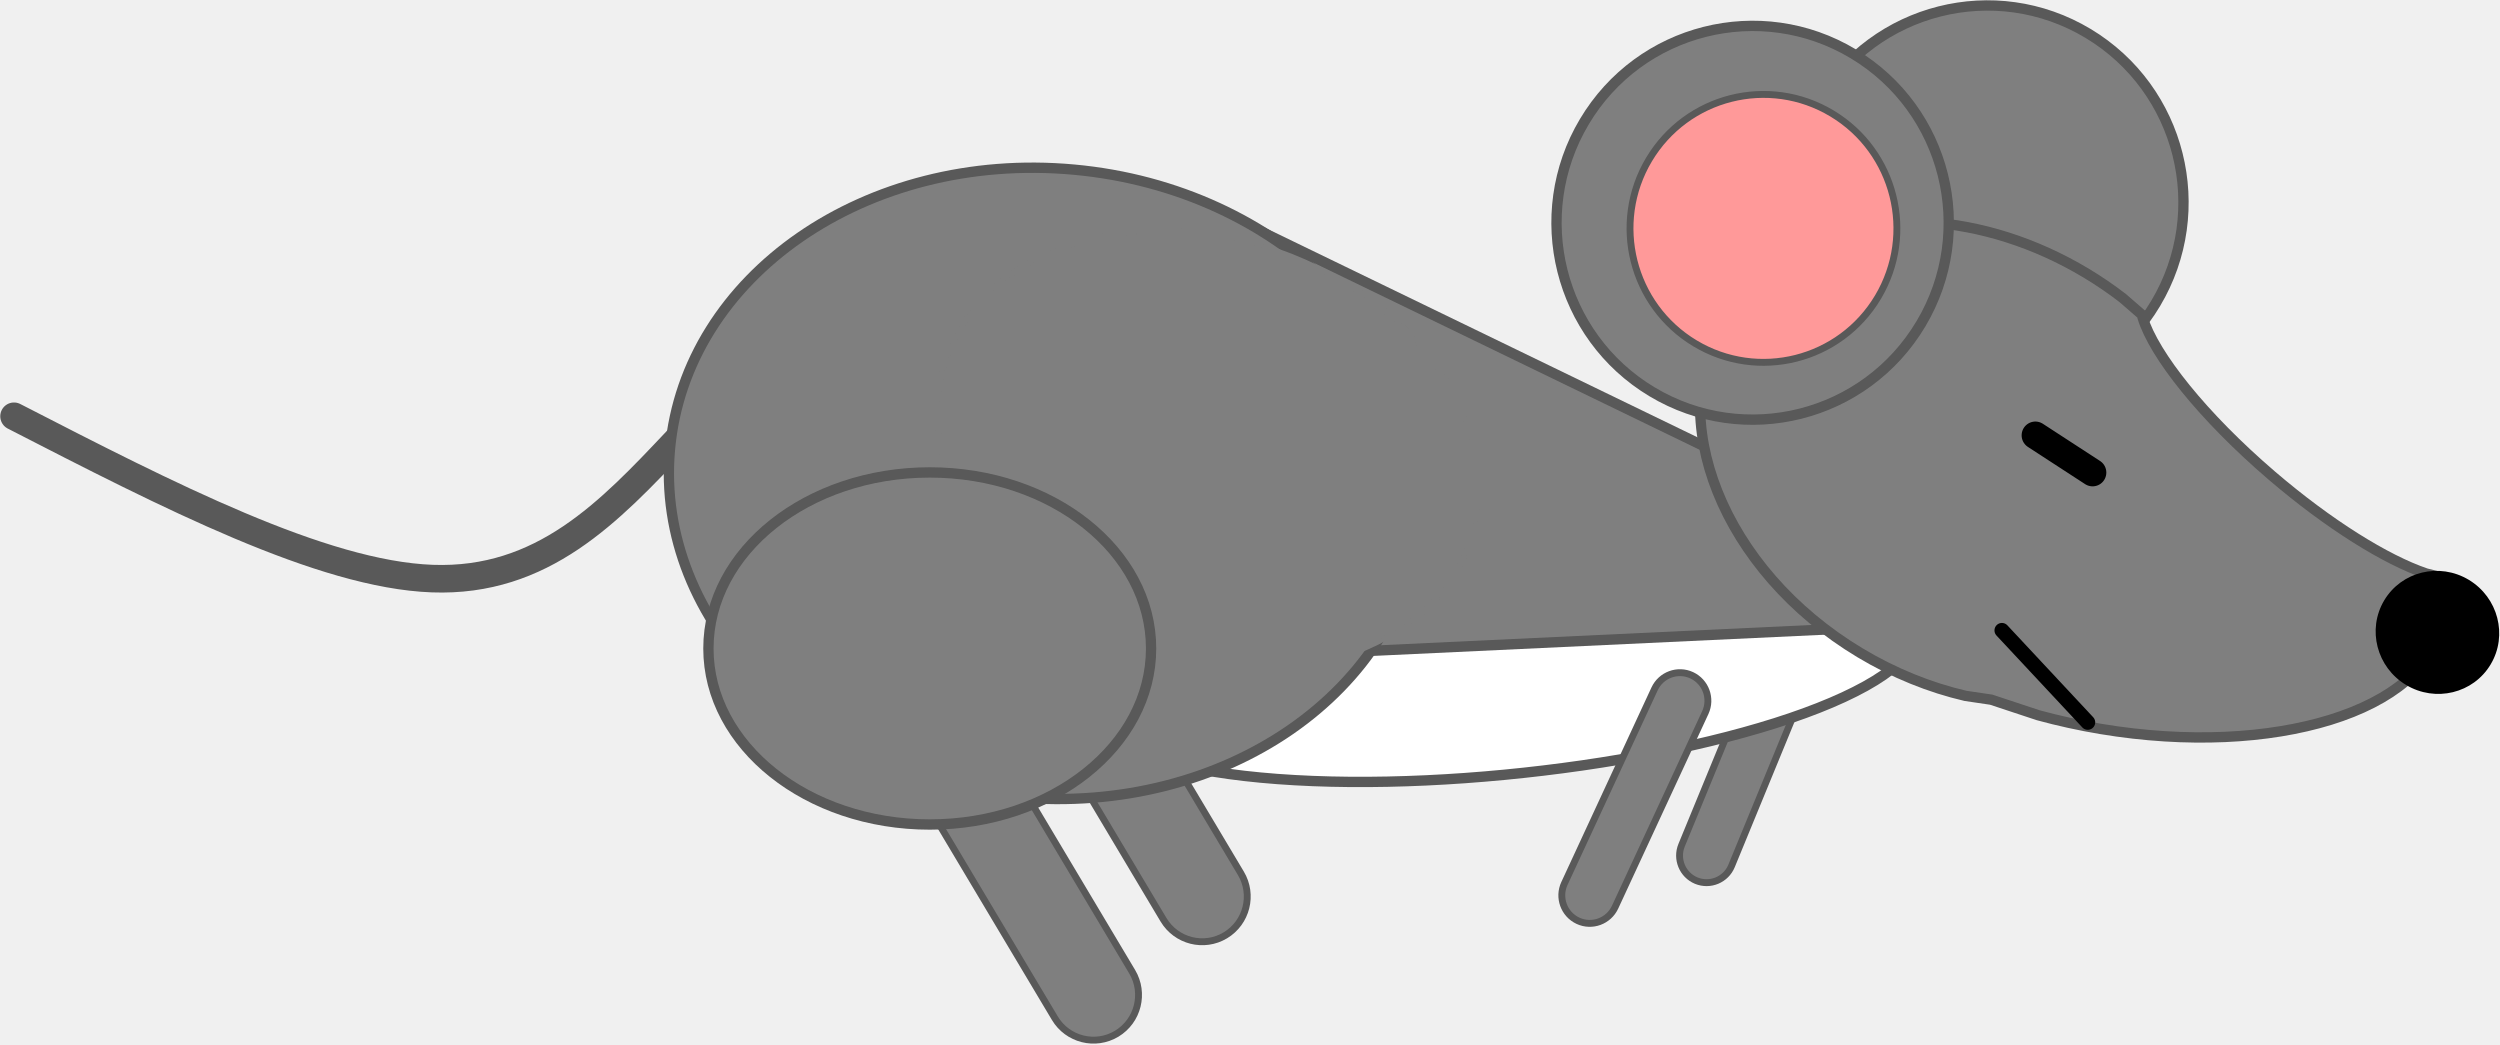
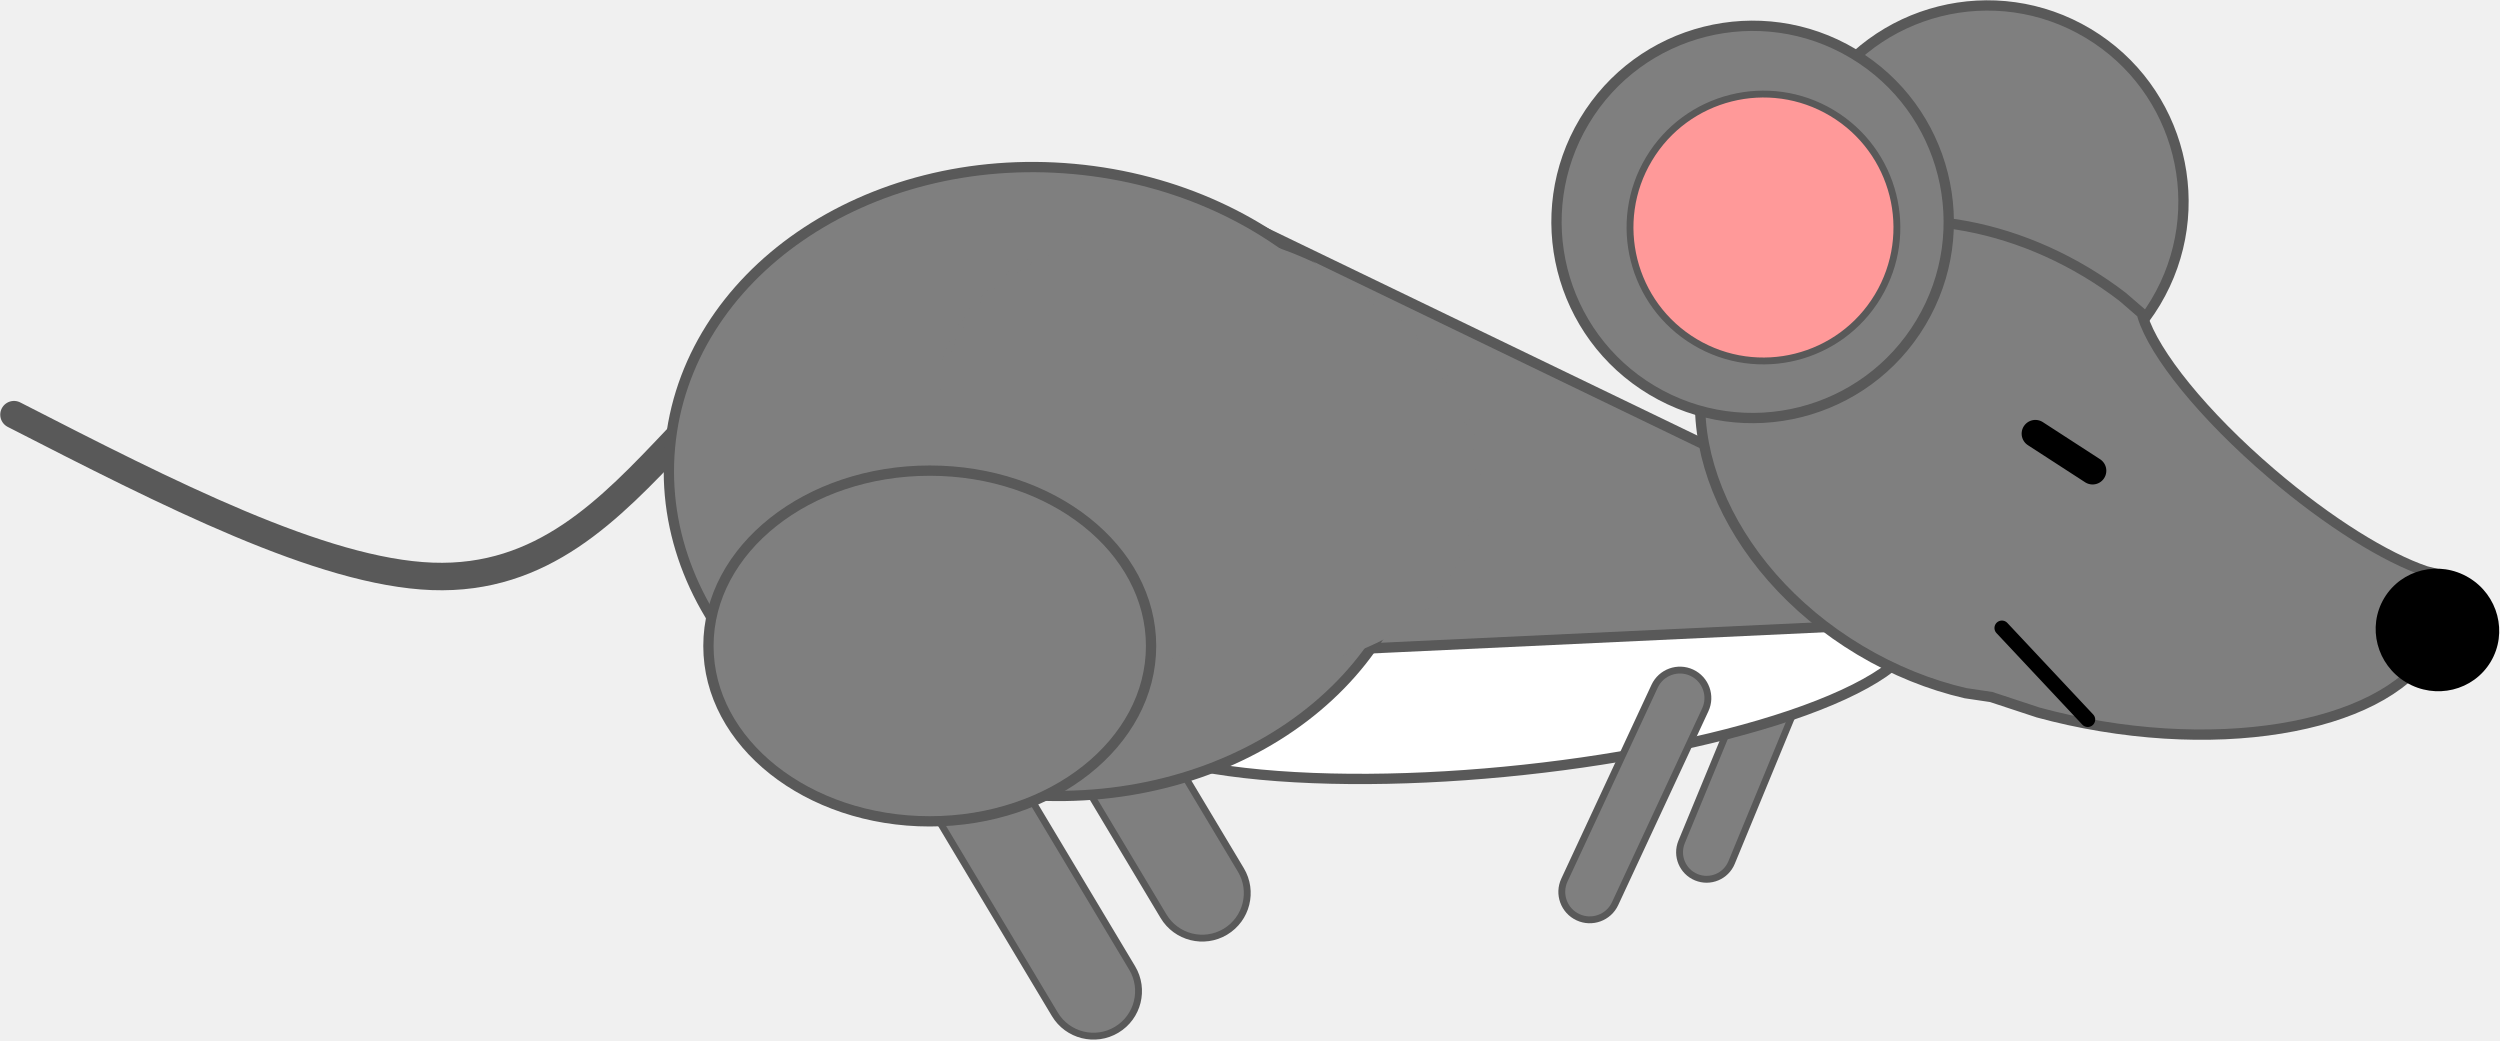
- <svg xmlns="http://www.w3.org/2000/svg" width="250px" height="px" viewBox="0 0 249 104" version="1.1">
-   <g id="surface1">
-     <path style="fill:none;stroke-width:27.5;stroke-linecap:round;stroke-linejoin:miter;stroke:rgb(34.902%,34.902%,34.902%);stroke-opacity:1;stroke-miterlimit:8;" d="M 1789.997 1551.446 C 1723.035 1622.178 1656.073 1692.91 1545.583 1688.843 C 1435.092 1684.777 1281.032 1605.873 1127.013 1527.008 " transform="matrix(0.0995204,0,0,0.0999039,-110.7662,-111.0932)" />
-     <path style="fill-rule:evenodd;fill:rgb(49.804%,49.804%,49.804%);fill-opacity:1;stroke-width:6.875;stroke-linecap:butt;stroke-linejoin:miter;stroke:rgb(34.902%,34.902%,34.902%);stroke-opacity:1;stroke-miterlimit:8;" d="M 2074.918 1602.901 C 2096.271 1590.116 2123.982 1597.075 2136.777 1618.424 L 2354.855 1982.641 C 2367.65 2003.99 2360.703 2031.673 2339.311 2044.497 C 2317.959 2057.283 2290.287 2050.323 2277.452 2028.975 L 2059.414 1664.758 C 2046.618 1643.409 2053.566 1615.687 2074.918 1602.901 Z M 2074.918 1602.901 " transform="matrix(0.0995204,0,0,0.0999039,-110.7662,-111.0932)" />
-     <path style="fill-rule:evenodd;fill:rgb(49.804%,49.804%,49.804%);fill-opacity:1;stroke-width:6.875;stroke-linecap:butt;stroke-linejoin:miter;stroke:rgb(34.902%,34.902%,34.902%);stroke-opacity:1;stroke-miterlimit:8;" d="M 2875.241 1762.547 C 2880.932 1748.744 2896.75 1742.176 2910.567 1747.884 C 2924.344 1753.593 2930.938 1769.389 2925.247 1783.192 L 2845.96 1975.251 C 2840.269 1989.053 2824.451 1995.622 2810.634 1989.953 C 2796.818 1984.244 2790.263 1968.448 2795.955 1954.645 Z M 2875.241 1762.547 " transform="matrix(0.0995204,0,0,0.0999039,-110.7662,-111.0932)" />
-     <path style="fill-rule:evenodd;fill:rgb(100%,100%,100%);fill-opacity:1;stroke-width:10.312;stroke-linecap:butt;stroke-linejoin:miter;stroke:rgb(34.902%,34.902%,34.902%);stroke-opacity:1;stroke-miterlimit:8;" d="M 2853.692 1675.51 C 3038.995 1689.312 3085.704 1748.236 2958.021 1807.082 C 2830.377 1865.966 2576.661 1902.486 2391.358 1888.644 C 2206.094 1874.842 2159.386 1815.918 2287.029 1757.073 C 2296.96 1752.498 2307.793 1748.002 2319.49 1743.583 Z M 2853.692 1675.51 " transform="matrix(0.0995204,0,0,0.0999039,-110.7662,-111.0932)" />
-     <path style="fill-rule:evenodd;fill:rgb(49.804%,49.804%,49.804%);fill-opacity:1;stroke-width:10.312;stroke-linecap:butt;stroke-linejoin:miter;stroke:rgb(34.902%,34.902%,34.902%);stroke-opacity:1;stroke-miterlimit:8;" d="M 2326.751 1319.504 L 3174.175 1728.608 L 2274.862 1770.719 Z M 2326.751 1319.504 " transform="matrix(0.0995204,0,0,0.0999039,-110.7662,-111.0932)" />
-     <path style="fill-rule:evenodd;fill:rgb(49.804%,49.804%,49.804%);fill-opacity:1;stroke-width:10.312;stroke-linecap:butt;stroke-linejoin:miter;stroke:rgb(34.902%,34.902%,34.902%);stroke-opacity:1;stroke-miterlimit:8;" d="M 1783.521 1559.657 C 1799.26 1386.913 1980.206 1262.183 2187.686 1281.108 C 2395.165 1299.993 2550.598 1455.377 2534.859 1628.121 C 2519.119 1800.904 2338.173 1925.594 2130.694 1906.709 C 1923.214 1887.784 1767.781 1732.401 1783.521 1559.657 Z M 1783.521 1559.657 " transform="matrix(0.0995204,0,0,0.0999039,-110.7662,-111.0932)" />
-     <path style="fill-rule:evenodd;fill:rgb(49.804%,49.804%,49.804%);fill-opacity:1;stroke-width:6.875;stroke-linecap:butt;stroke-linejoin:miter;stroke:rgb(34.902%,34.902%,34.902%);stroke-opacity:1;stroke-miterlimit:8;" d="M 1966.115 1701.003 C 1987.468 1688.218 2015.179 1695.177 2027.974 1716.526 L 2246.051 2080.743 C 2258.847 2102.092 2251.9 2129.814 2230.547 2142.599 C 2209.156 2155.385 2181.445 2148.425 2168.688 2127.077 L 1950.572 1762.86 C 1937.776 1741.511 1944.723 1713.828 1966.115 1701.003 Z M 1966.115 1701.003 " transform="matrix(0.0995204,0,0,0.0999039,-110.7662,-111.0932)" />
-     <path style="fill-rule:evenodd;fill:rgb(49.804%,49.804%,49.804%);fill-opacity:1;stroke-width:6.875;stroke-linecap:butt;stroke-linejoin:miter;stroke:rgb(34.902%,34.902%,34.902%);stroke-opacity:1;stroke-miterlimit:8;" d="M 2768.911 1798.793 C 2775.466 1784.795 2792.069 1778.734 2806.081 1785.225 C 2820.094 1791.755 2826.178 1808.372 2819.662 1822.409 L 2729.385 2016.384 C 2722.87 2030.382 2706.227 2036.482 2692.215 2029.952 C 2678.202 2023.422 2672.158 2006.805 2678.673 1992.807 Z M 2768.911 1798.793 " transform="matrix(0.0995204,0,0,0.0999039,-110.7662,-111.0932)" />
-     <path style="fill-rule:evenodd;fill:rgb(49.804%,49.804%,49.804%);fill-opacity:1;stroke-width:4.583;stroke-linecap:butt;stroke-linejoin:miter;stroke:rgb(49.804%,49.804%,49.804%);stroke-opacity:1;stroke-miterlimit:8;" d="M 2060.278 1468.866 C 2098.704 1359.23 2247.151 1311.489 2391.829 1362.24 C 2536.507 1412.992 2622.623 1542.961 2584.157 1652.597 C 2545.692 1762.234 2397.245 1809.975 2252.606 1759.223 C 2107.928 1708.471 2021.812 1578.503 2060.278 1468.866 Z M 2060.278 1468.866 " transform="matrix(0.0995204,0,0,0.0999039,-110.7662,-111.0932)" />
-     <path style="fill-rule:evenodd;fill:rgb(49.804%,49.804%,49.804%);fill-opacity:1;stroke-width:10.312;stroke-linecap:butt;stroke-linejoin:miter;stroke:rgb(34.902%,34.902%,34.902%);stroke-opacity:1;stroke-miterlimit:8;" d="M 1821.986 1758.519 C 1821.986 1661.551 1921.173 1582.999 2043.518 1582.999 C 2165.823 1582.999 2265.01 1661.551 2265.01 1758.519 C 2265.01 1855.449 2165.823 1934.001 2043.518 1934.001 C 1921.173 1934.001 1821.986 1855.449 1821.986 1758.519 Z M 1821.986 1758.519 " transform="matrix(0.0995204,0,0,0.0999039,-110.7662,-111.0932)" />
-     <path style="fill-rule:evenodd;fill:rgb(49.804%,49.804%,49.804%);fill-opacity:1;stroke-width:10.312;stroke-linecap:butt;stroke-linejoin:miter;stroke:rgb(34.902%,34.902%,34.902%);stroke-opacity:1;stroke-miterlimit:8;" d="M 2933.528 1212.995 C 2989.186 1119.976 3109.686 1089.674 3202.71 1145.313 C 3295.734 1200.953 3326.036 1321.498 3270.378 1414.517 C 3214.721 1507.536 3094.221 1537.839 3001.197 1482.16 C 2908.172 1426.521 2877.871 1306.014 2933.528 1212.995 Z M 2933.528 1212.995 " transform="matrix(0.0995204,0,0,0.0999039,-110.7662,-111.0932)" />
-     <path style="fill-rule:evenodd;fill:rgb(49.804%,49.804%,49.804%);fill-opacity:1;stroke-width:10.312;stroke-linecap:butt;stroke-linejoin:miter;stroke:rgb(34.902%,34.902%,34.902%);stroke-opacity:1;stroke-miterlimit:8;" d="M 3010.578 1333.15 C 3021.058 1332.681 3031.695 1332.798 3042.528 1333.502 C 3094.378 1336.825 3149.329 1353.521 3200.826 1384.293 C 3213.7 1391.996 3225.907 1400.324 3237.369 1409.121 L 3256.915 1426.013 L 3257.269 1428.437 C 3268.691 1465.973 3317.95 1527.516 3386.6 1586.127 C 3443.788 1634.924 3500.898 1670.153 3540.816 1683.682 L 3549.333 1685.832 L 3555.849 1709.449 C 3556.909 1717.621 3556.83 1725.832 3555.496 1733.965 C 3541.091 1820.61 3388.916 1867.53 3215.584 1838.753 C 3193.918 1835.156 3172.958 1830.542 3152.862 1825.068 L 3105.8 1809.545 L 3080.051 1805.752 C 3044.608 1797.541 3008.733 1783.27 2974.428 1762.742 C 2837.168 1680.593 2776.565 1529.315 2839.052 1424.8 C 2873.279 1367.675 2937.179 1336.356 3010.578 1333.15 Z M 3010.578 1333.15 " transform="matrix(0.0995204,0,0,0.0999039,-110.7662,-111.0932)" />
-     <path style="fill-rule:evenodd;fill:rgb(49.804%,49.804%,49.804%);fill-opacity:1;stroke-width:10.312;stroke-linecap:butt;stroke-linejoin:miter;stroke:rgb(34.902%,34.902%,34.902%);stroke-opacity:1;stroke-miterlimit:8;" d="M 2698.613 1233.327 C 2754.231 1140.308 2874.77 1110.045 2967.794 1165.684 C 3060.819 1221.324 3091.081 1341.83 3035.463 1434.849 C 2979.805 1527.868 2859.266 1558.171 2766.242 1502.531 C 2673.257 1446.892 2642.955 1326.347 2698.613 1233.327 Z M 2698.613 1233.327 " transform="matrix(0.0995204,0,0,0.0999039,-110.7662,-111.0932)" />
-     <path style="fill-rule:evenodd;fill:rgb(100%,60%,60%);fill-opacity:1;stroke-width:6.875;stroke-linecap:butt;stroke-linejoin:miter;stroke:rgb(34.902%,34.902%,34.902%);stroke-opacity:1;stroke-miterlimit:8;" d="M 2763.259 1271.137 C 2801.136 1207.834 2883.13 1187.229 2946.442 1225.116 C 3009.714 1262.965 3030.321 1344.958 2992.483 1408.261 C 2954.606 1471.564 2872.611 1492.17 2809.3 1454.282 C 2746.028 1416.433 2725.421 1334.44 2763.259 1271.137 Z M 2763.259 1271.137 " transform="matrix(0.0995204,0,0,0.0999039,-110.7662,-111.0932)" />
-     <path style=" stroke:none;fill-rule:evenodd;fill:rgb(0%,0%,0%);fill-opacity:1;" d="M 237.465 59.801 C 239.188 56.91 242.961 55.992 245.891 57.75 C 248.816 59.512 249.797 63.281 248.07 66.172 C 246.348 69.062 242.578 69.98 239.648 68.223 C 236.719 66.465 235.742 62.695 237.465 59.801 Z M 237.465 59.801 " />
-     <path style="fill:none;stroke-width:27.5;stroke-linecap:round;stroke-linejoin:miter;stroke:rgb(0%,0%,0%);stroke-opacity:1;stroke-miterlimit:8;" d="M 3149.996 1546.011 L 3207.263 1583.117 " transform="matrix(0.0995204,0,0,0.0999039,-110.7662,-111.0932)" />
-     <path style="fill:none;stroke-width:14.896;stroke-linecap:round;stroke-linejoin:miter;stroke:rgb(0%,0%,0%);stroke-opacity:1;stroke-miterlimit:8;" d="M 3116.515 1740.494 L 3202.435 1832.145 " transform="matrix(0.0995204,0,0,0.0999039,-110.7662,-111.0932)" />
+ <svg xmlns="http://www.w3.org/2000/svg" width="2502" height="1041" overflow="hidden">
+   <defs>
+     <clipPath id="clip0">
+       <rect x="1113" y="1112" width="2502" height="1041" />
+     </clipPath>
+   </defs>
+   <g clip-path="url(#clip0)" transform="translate(-1113 -1112)">
+     <path d="M1790 1551.43C1723.04 1622.17 1656.08 1692.9 1545.58 1688.83 1435.08 1684.76 1281.04 1605.88 1127 1527" stroke="#595959" stroke-width="27.5" stroke-linecap="round" stroke-miterlimit="8" fill="none" fill-rule="evenodd" />
+     <path d="M2074.92 1602.91C2096.29 1590.11 2123.98 1597.06 2136.78 1618.43L2354.86 1982.63C2367.65 2003.99 2360.7 2031.69 2339.33 2044.49L2339.33 2044.49C2317.97 2057.28 2290.27 2050.33 2277.47 2028.96L2059.4 1664.77C2046.6 1643.4 2053.55 1615.7 2074.92 1602.91Z" stroke="#595959" stroke-width="6.875" stroke-miterlimit="8" fill="#7F7F7F" fill-rule="evenodd" />
+     <path d="M2875.23 1762.56C2880.93 1748.75 2896.74 1742.18 2910.55 1747.88L2910.55 1747.88C2924.35 1753.58 2930.93 1769.39 2925.23 1783.19L2845.95 1975.26C2840.25 1989.07 2824.44 1995.64 2810.64 1989.94L2810.64 1989.94C2796.83 1984.25 2790.26 1968.43 2795.95 1954.63Z" stroke="#595959" stroke-width="6.875" stroke-miterlimit="8" fill="#7F7F7F" fill-rule="evenodd" />
+     <path d="M2853.69 1675.51C3038.98 1689.32 3085.69 1748.24 2958.02 1807.1 2830.36 1865.96 2576.66 1902.48 2391.37 1888.66 2206.09 1874.85 2159.38 1815.93 2287.04 1757.07 2296.97 1752.5 2307.8 1748 2319.49 1743.6Z" stroke="#595959" stroke-width="10.312" stroke-miterlimit="8" fill="#FFFFFF" fill-rule="evenodd" />
+     <path d="M2326.75 1319.5 3174.16 1728.61 2274.88 1770.7Z" stroke="#595959" stroke-width="10.312" stroke-miterlimit="8" fill="#7F7F7F" fill-rule="evenodd" />
+     <path d="M1783.51 1559.66C1799.25 1386.9 1980.21 1262.18 2187.69 1281.09 2395.17 1300 2550.6 1455.37 2534.86 1628.13 2519.11 1800.89 2338.16 1925.61 2130.68 1906.7 1923.2 1887.79 1767.77 1732.42 1783.51 1559.66Z" stroke="#595959" stroke-width="10.312" stroke-miterlimit="8" fill="#7F7F7F" fill-rule="evenodd" />
+     <path d="M1966.11 1701.01C1987.48 1688.22 2015.17 1695.17 2027.97 1716.54L2246.05 2080.73C2258.85 2102.1 2251.9 2129.8 2230.53 2142.59L2230.53 2142.59C2209.16 2155.39 2181.46 2148.44 2168.67 2127.07L1950.59 1762.87C1937.79 1741.5 1944.74 1713.81 1966.11 1701.01Z" stroke="#595959" stroke-width="6.875" stroke-miterlimit="8" fill="#7F7F7F" fill-rule="evenodd" />
+     <path d="M2768.93 1798.79C2775.45 1784.79 2792.08 1778.72 2806.09 1785.23L2806.09 1785.23C2820.09 1791.75 2826.16 1808.39 2819.65 1822.39L2729.38 2016.39C2722.86 2030.4 2706.22 2036.47 2692.22 2029.95L2692.22 2029.95C2678.22 2023.43 2672.15 2006.8 2678.66 1992.79Z" stroke="#595959" stroke-width="6.875" stroke-miterlimit="8" fill="#7F7F7F" fill-rule="evenodd" />
+     <path d="M2060.27 1468.86C2098.72 1359.23 2247.17 1311.49 2391.84 1362.24 2536.51 1412.98 2622.61 1542.98 2584.16 1652.61 2545.71 1762.24 2397.26 1809.97 2252.59 1759.23 2107.93 1708.49 2021.82 1578.49 2060.27 1468.86Z" stroke="#7F7F7F" stroke-width="4.583" stroke-miterlimit="8" fill="#7F7F7F" fill-rule="evenodd" />
+     <path d="M1822 1758.5C1822 1661.57 1921.17 1583 2043.5 1583 2165.83 1583 2265 1661.57 2265 1758.5 2265 1855.43 2165.83 1934 2043.5 1934 1921.17 1934 1822 1855.43 1822 1758.5Z" stroke="#595959" stroke-width="10.312" stroke-miterlimit="8" fill="#7F7F7F" fill-rule="evenodd" />
+     <path d="M2933.53 1212.98C2989.18 1119.97 3109.7 1089.67 3202.72 1145.32 3295.74 1200.97 3326.03 1321.49 3270.38 1414.5 3214.73 1507.52 3094.21 1537.82 3001.2 1482.17 2908.18 1426.52 2877.88 1306 2933.53 1212.98Z" stroke="#595959" stroke-width="10.312" stroke-miterlimit="8" fill="#7F7F7F" fill-rule="evenodd" />
+     <path d="M3010.56 1333.14C3021.04 1332.68 3031.71 1332.79 3042.52 1333.49 3094.39 1336.82 3149.34 1353.52 3200.82 1384.31 3213.69 1392.01 3225.89 1400.32 3237.37 1409.14L3256.9 1426.02 3257.26 1428.43C3268.7 1465.96 3317.96 1527.51 3386.59 1586.11 3443.78 1634.94 3500.89 1670.17 3540.83 1683.68L3549.35 1685.82 3555.83 1709.45C3556.91 1717.64 3556.82 1725.82 3555.48 1733.95 3541.08 1820.62 3388.91 1867.55 3215.58 1838.77 3193.92 1835.17 3172.94 1830.56 3152.86 1825.08L3105.79 1809.56 3080.07 1805.74C3044.61 1797.53 3008.75 1783.26 2974.43 1762.73 2837.16 1680.61 2776.55 1529.32 2839.07 1424.82 2873.26 1367.67 2937.19 1336.36 3010.56 1333.14Z" stroke="#595959" stroke-width="10.312" stroke-miterlimit="8" fill="#7F7F7F" fill-rule="evenodd" />
+     <path d="M2698.6 1233.34C2754.25 1140.32 2874.76 1110.03 2967.78 1165.68 3060.8 1221.33 3091.09 1341.84 3035.45 1434.86 2979.8 1527.88 2859.28 1558.17 2766.26 1502.52 2673.24 1446.88 2642.95 1326.36 2698.6 1233.34Z" stroke="#595959" stroke-width="10.312" stroke-miterlimit="8" fill="#7F7F7F" fill-rule="evenodd" />
+     <path d="M2763.27 1271.14C2801.14 1207.85 2883.14 1187.23 2946.43 1225.1 3009.72 1262.96 3030.33 1344.97 2992.47 1408.26 2954.61 1471.55 2872.6 1492.16 2809.31 1454.3 2746.02 1416.43 2725.41 1334.43 2763.27 1271.14Z" stroke="#595959" stroke-width="6.875" stroke-miterlimit="8" fill="#FF9999" fill-rule="evenodd" />
+     <path d="M3499.1 1710.59C3516.42 1681.65 3554.31 1672.46 3583.74 1690.07 3613.17 1707.67 3622.99 1745.41 3605.67 1774.35 3588.36 1803.29 3550.46 1812.48 3521.04 1794.88 3491.61 1777.27 3481.79 1739.54 3499.1 1710.59Z" fill-rule="evenodd" />
+     <path d="M3150 1546 3207.26 1583.11" stroke="#000000" stroke-width="27.5" stroke-linecap="round" stroke-miterlimit="8" fill="none" fill-rule="evenodd" />
+     <path d="M3116.5 1740.5 3202.43 1832.14" stroke="#000000" stroke-width="14.896" stroke-linecap="round" stroke-miterlimit="8" fill="none" fill-rule="evenodd" />
  </g>
</svg>
